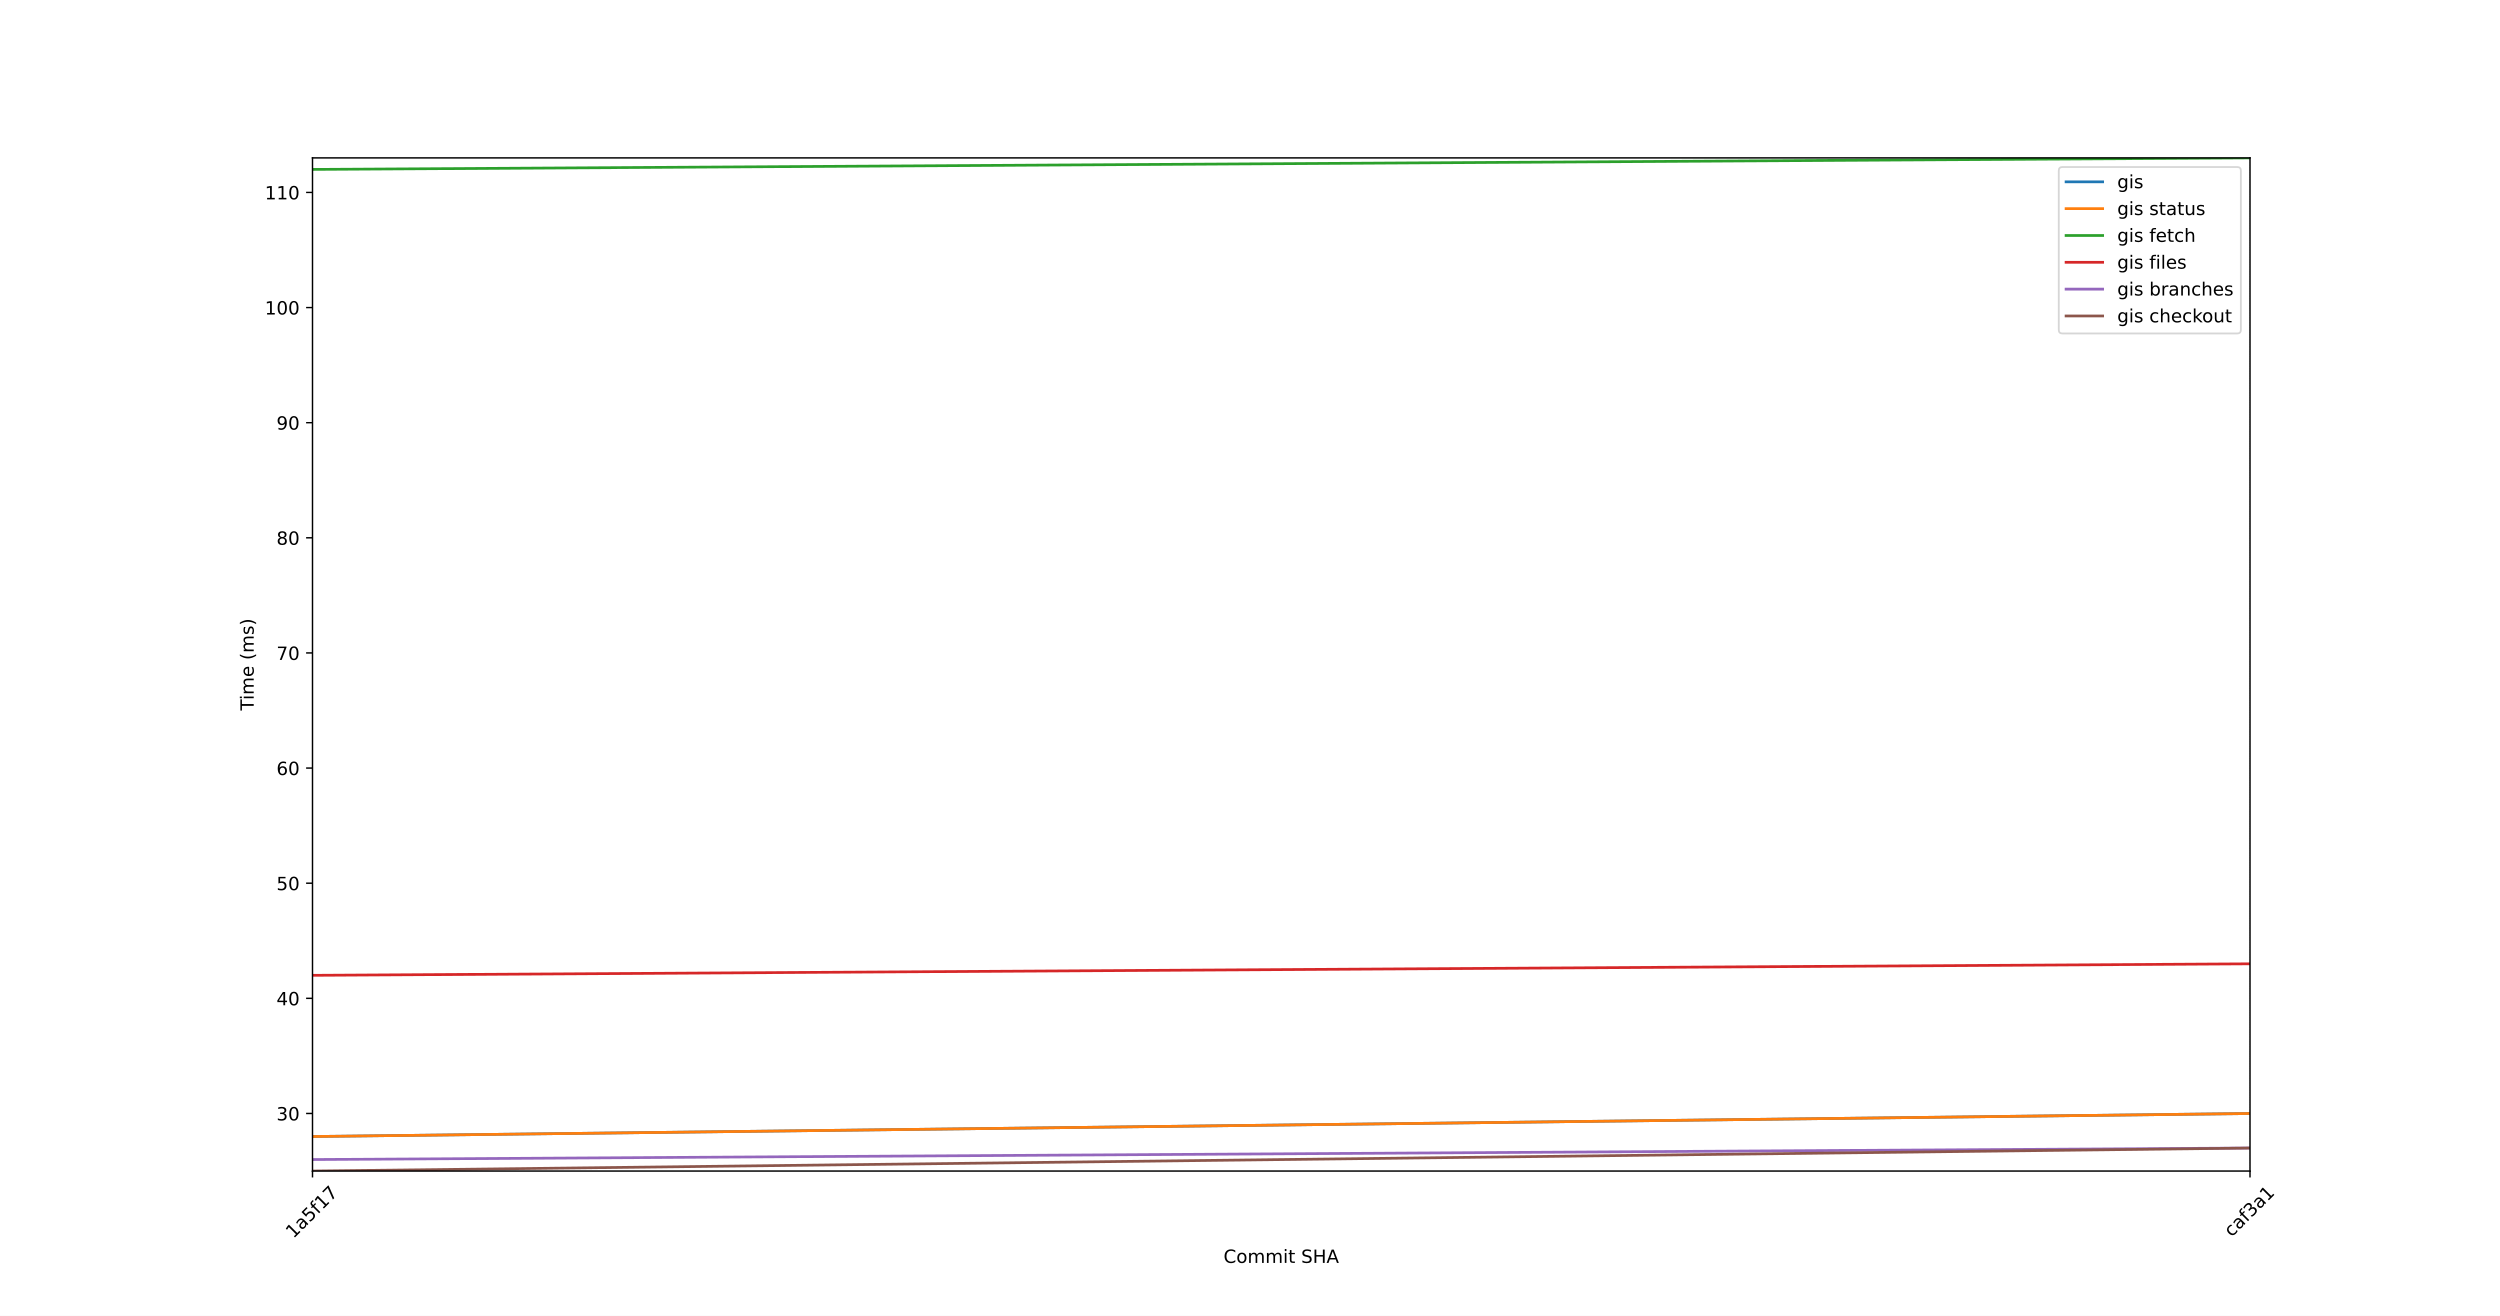
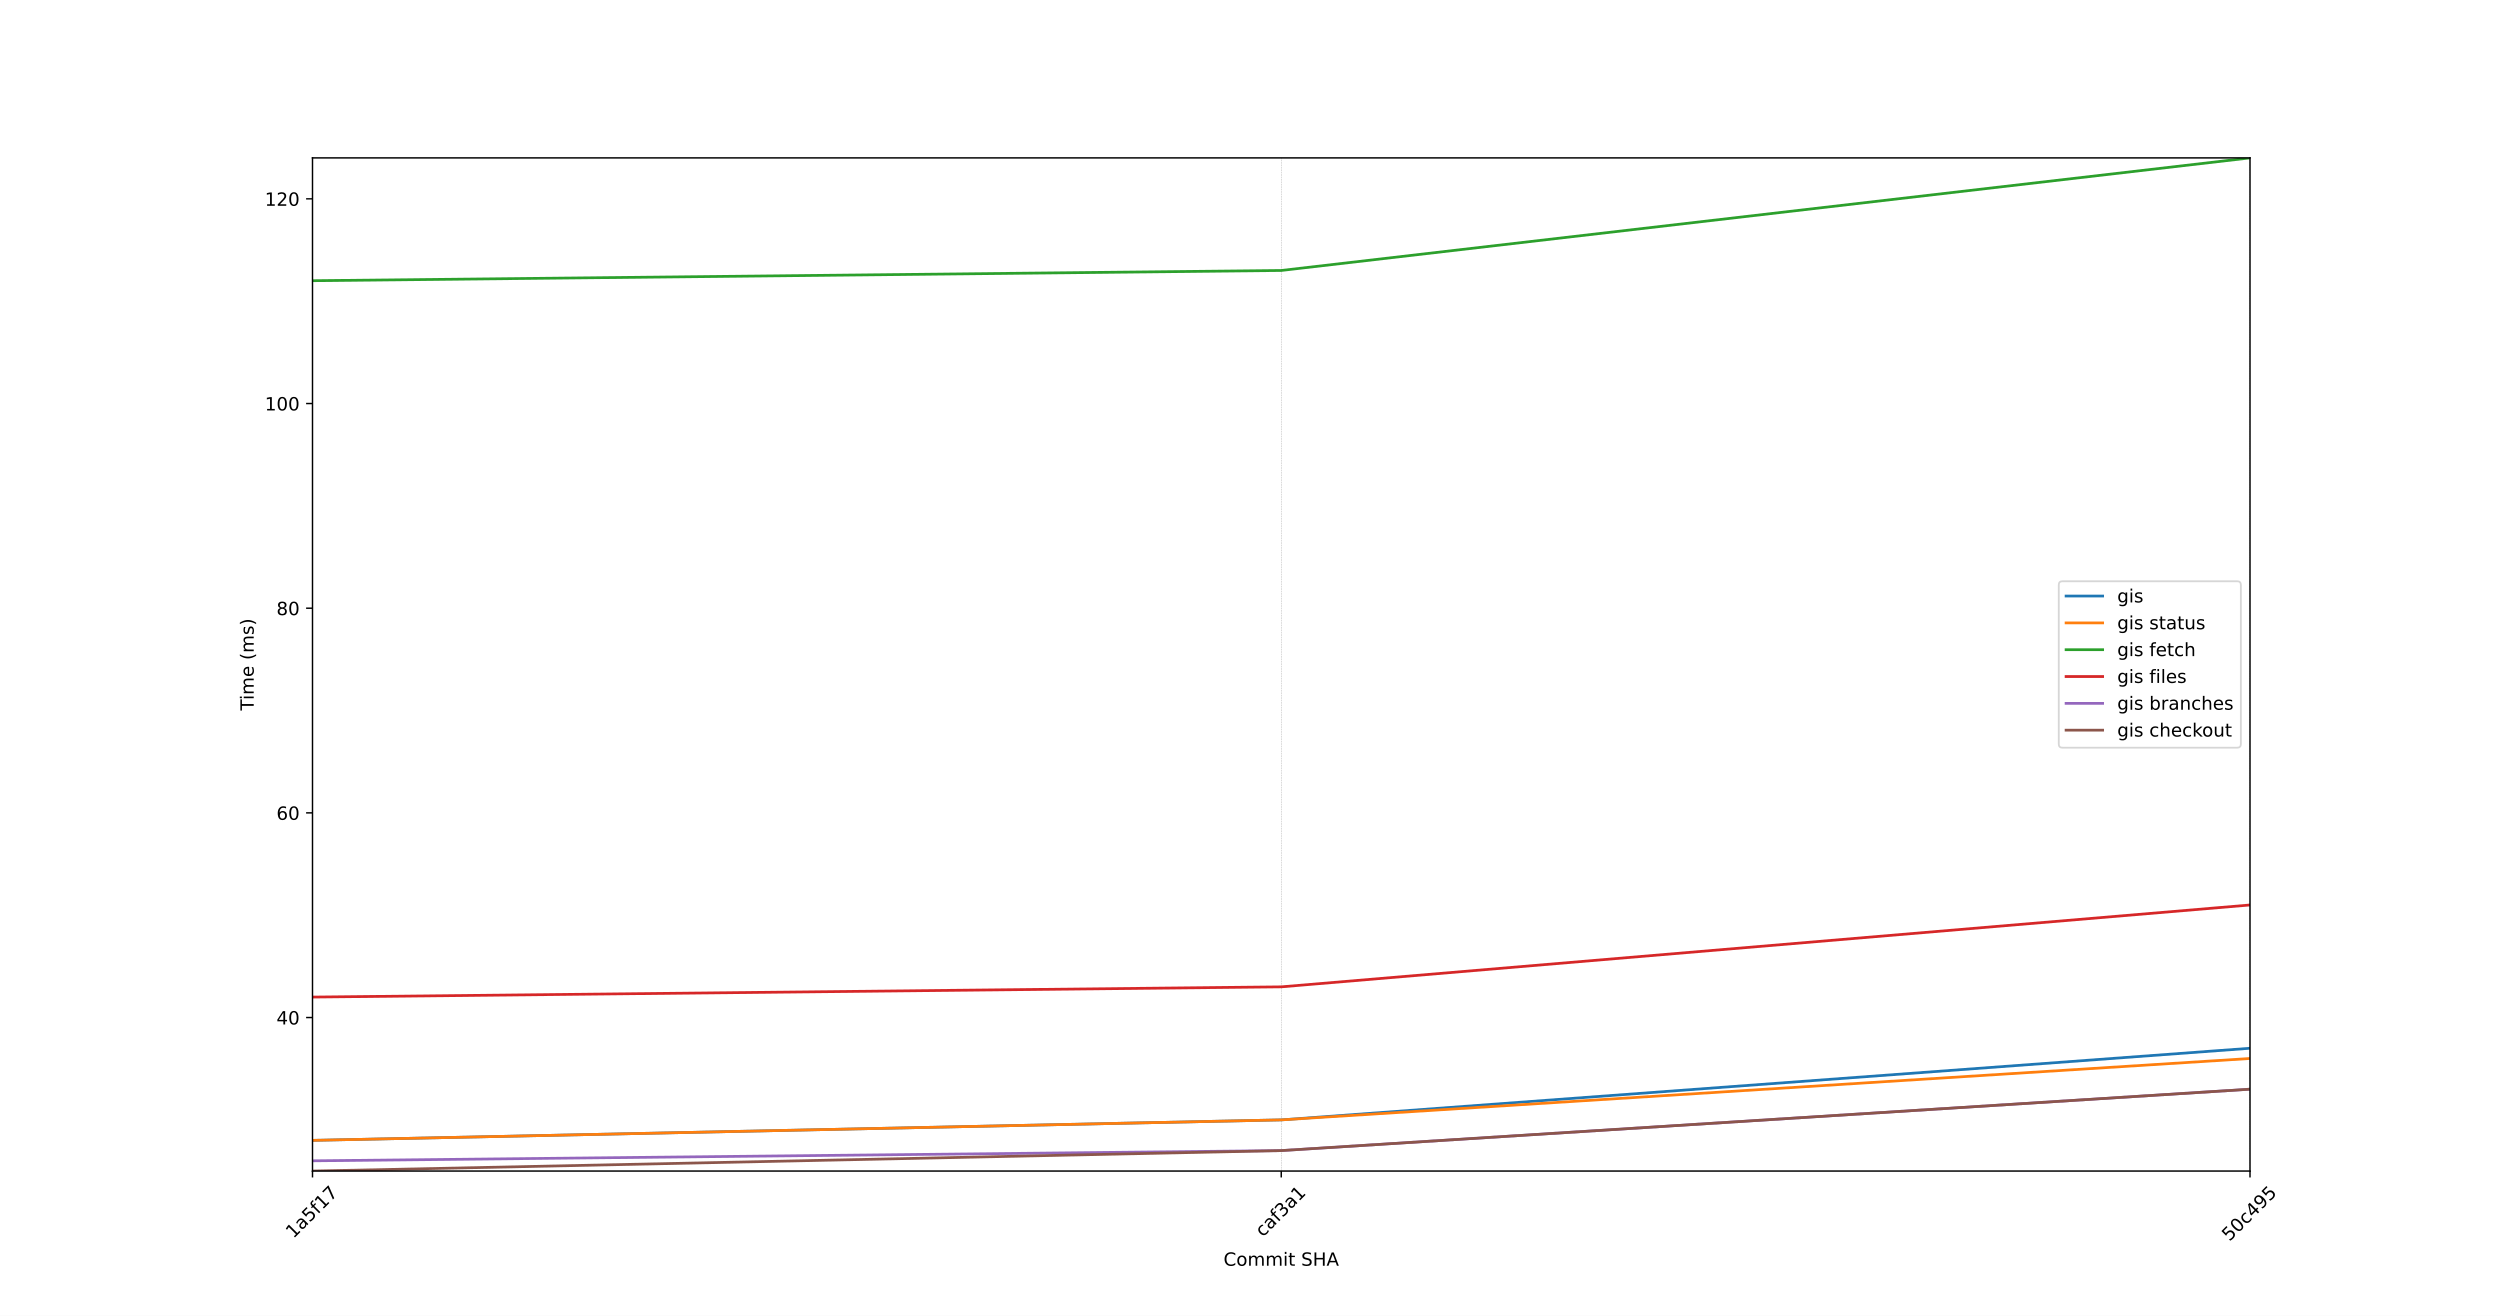
<svg xmlns="http://www.w3.org/2000/svg" xmlns:xlink="http://www.w3.org/1999/xlink" width="1368pt" height="720pt" viewBox="0 0 1368 720" version="1.1">
  <defs>
    <style type="text/css">*{stroke-linejoin: round; stroke-linecap: butt}</style>
  </defs>
  <g id="figure_1">
    <g id="patch_1">
      <path d="M 0 720  L 1368 720  L 1368 0  L 0 0  z " style="fill: #ffffff" />
    </g>
    <g id="axes_1">
      <g id="patch_2">
        <path d="M 171 640.8  L 1231.2 640.8  L 1231.2 86.4  L 171 86.4  z " style="fill: #ffffff" />
      </g>
      <g id="matplotlib.axis_1">
        <g id="xtick_1">
          <g id="line2d_1">
-             <path d="M 171 640.8  L 171 86.4  " clip-path="url(#p74a82a9350)" style="fill: none; stroke-dasharray: 0.925,0.4; stroke-dashoffset: 0; stroke: #b0b0b0; stroke-width: 0.25" />
+             <path d="M 171 640.8  L 171 86.4  " clip-path="url(#pb08c824d82)" style="fill: none; stroke-dasharray: 0.925,0.4; stroke-dashoffset: 0; stroke: #b0b0b0; stroke-width: 0.25" />
          </g>
          <g id="line2d_2">
            <defs>
-               <path id="m0be37876a5" d="M 0 0  L 0 3.5  " style="stroke: #000000; stroke-width: 0.8" />
-             </defs>
-             <g>
-               <use xlink:href="#m0be37876a5" x="171" y="640.8" style="stroke: #000000; stroke-width: 0.8" />
+               <path id="mf28a627d42" d="M 0 0  L 0 3.5  " style="stroke: #000000; stroke-width: 0.8" />
+             </defs>
+             <g>
+               <use xlink:href="#mf28a627d42" x="171" y="640.8" style="stroke: #000000; stroke-width: 0.8" />
            </g>
          </g>
          <g id="text_1">
            <g transform="translate(160.542 677.9913) rotate(-45) scale(0.1 -0.1)">
              <defs>
                <path id="DejaVuSans-31" d="M 794 531  L 1825 531  L 1825 4091  L 703 3866  L 703 4441  L 1819 4666  L 2450 4666  L 2450 531  L 3481 531  L 3481 0  L 794 0  L 794 531  z " transform="scale(0.015625)" />
                <path id="DejaVuSans-61" d="M 2194 1759  Q 1497 1759 1228 1600  Q 959 1441 959 1056  Q 959 750 1161 570  Q 1363 391 1709 391  Q 2188 391 2477 730  Q 2766 1069 2766 1631  L 2766 1759  L 2194 1759  z M 3341 1997  L 3341 0  L 2766 0  L 2766 531  Q 2569 213 2275 61  Q 1981 -91 1556 -91  Q 1019 -91 701 211  Q 384 513 384 1019  Q 384 1609 779 1909  Q 1175 2209 1959 2209  L 2766 2209  L 2766 2266  Q 2766 2663 2505 2880  Q 2244 3097 1772 3097  Q 1472 3097 1187 3025  Q 903 2953 641 2809  L 641 3341  Q 956 3463 1253 3523  Q 1550 3584 1831 3584  Q 2591 3584 2966 3190  Q 3341 2797 3341 1997  z " transform="scale(0.015625)" />
                <path id="DejaVuSans-35" d="M 691 4666  L 3169 4666  L 3169 4134  L 1269 4134  L 1269 2991  Q 1406 3038 1543 3061  Q 1681 3084 1819 3084  Q 2600 3084 3056 2656  Q 3513 2228 3513 1497  Q 3513 744 3044 326  Q 2575 -91 1722 -91  Q 1428 -91 1123 -41  Q 819 9 494 109  L 494 744  Q 775 591 1075 516  Q 1375 441 1709 441  Q 2250 441 2565 725  Q 2881 1009 2881 1497  Q 2881 1984 2565 2268  Q 2250 2553 1709 2553  Q 1456 2553 1204 2497  Q 953 2441 691 2322  L 691 4666  z " transform="scale(0.015625)" />
                <path id="DejaVuSans-66" d="M 2375 4863  L 2375 4384  L 1825 4384  Q 1516 4384 1395 4259  Q 1275 4134 1275 3809  L 1275 3500  L 2222 3500  L 2222 3053  L 1275 3053  L 1275 0  L 697 0  L 697 3053  L 147 3053  L 147 3500  L 697 3500  L 697 3744  Q 697 4328 969 4595  Q 1241 4863 1831 4863  L 2375 4863  z " transform="scale(0.015625)" />
                <path id="DejaVuSans-37" d="M 525 4666  L 3525 4666  L 3525 4397  L 1831 0  L 1172 0  L 2766 4134  L 525 4134  L 525 4666  z " transform="scale(0.015625)" />
              </defs>
              <use xlink:href="#DejaVuSans-31" />
              <use xlink:href="#DejaVuSans-61" x="63.623" />
              <use xlink:href="#DejaVuSans-35" x="124.902" />
              <use xlink:href="#DejaVuSans-66" x="188.525" />
              <use xlink:href="#DejaVuSans-31" x="223.73" />
              <use xlink:href="#DejaVuSans-37" x="287.354" />
            </g>
          </g>
        </g>
        <g id="xtick_2">
          <g id="line2d_3">
-             <path d="M 1231.2 640.8  L 1231.2 86.4  " clip-path="url(#p74a82a9350)" style="fill: none; stroke-dasharray: 0.925,0.4; stroke-dashoffset: 0; stroke: #b0b0b0; stroke-width: 0.25" />
+             <path d="M 701.1 640.8  L 701.1 86.4  " clip-path="url(#pb08c824d82)" style="fill: none; stroke-dasharray: 0.925,0.4; stroke-dashoffset: 0; stroke: #b0b0b0; stroke-width: 0.25" />
          </g>
          <g id="line2d_4">
            <g>
-               <use xlink:href="#m0be37876a5" x="1231.2" y="640.8" style="stroke: #000000; stroke-width: 0.8" />
+               <use xlink:href="#mf28a627d42" x="701.1" y="640.8" style="stroke: #000000; stroke-width: 0.8" />
            </g>
          </g>
          <g id="text_2">
-             <g transform="translate(1221.13 677.2145) rotate(-45) scale(0.1 -0.1)">
+             <g transform="translate(691.0304 677.2145) rotate(-45) scale(0.1 -0.1)">
              <defs>
                <path id="DejaVuSans-63" d="M 3122 3366  L 3122 2828  Q 2878 2963 2633 3030  Q 2388 3097 2138 3097  Q 1578 3097 1268 2742  Q 959 2388 959 1747  Q 959 1106 1268 751  Q 1578 397 2138 397  Q 2388 397 2633 464  Q 2878 531 3122 666  L 3122 134  Q 2881 22 2623 -34  Q 2366 -91 2075 -91  Q 1284 -91 818 406  Q 353 903 353 1747  Q 353 2603 823 3093  Q 1294 3584 2113 3584  Q 2378 3584 2631 3529  Q 2884 3475 3122 3366  z " transform="scale(0.015625)" />
                <path id="DejaVuSans-33" d="M 2597 2516  Q 3050 2419 3304 2112  Q 3559 1806 3559 1356  Q 3559 666 3084 287  Q 2609 -91 1734 -91  Q 1441 -91 1130 -33  Q 819 25 488 141  L 488 750  Q 750 597 1062 519  Q 1375 441 1716 441  Q 2309 441 2620 675  Q 2931 909 2931 1356  Q 2931 1769 2642 2001  Q 2353 2234 1838 2234  L 1294 2234  L 1294 2753  L 1863 2753  Q 2328 2753 2575 2939  Q 2822 3125 2822 3475  Q 2822 3834 2567 4026  Q 2313 4219 1838 4219  Q 1578 4219 1281 4162  Q 984 4106 628 3988  L 628 4550  Q 988 4650 1302 4700  Q 1616 4750 1894 4750  Q 2613 4750 3031 4423  Q 3450 4097 3450 3541  Q 3450 3153 3228 2886  Q 3006 2619 2597 2516  z " transform="scale(0.015625)" />
              </defs>
              <use xlink:href="#DejaVuSans-63" />
              <use xlink:href="#DejaVuSans-61" x="54.98" />
              <use xlink:href="#DejaVuSans-66" x="116.26" />
              <use xlink:href="#DejaVuSans-33" x="151.465" />
              <use xlink:href="#DejaVuSans-61" x="215.088" />
              <use xlink:href="#DejaVuSans-31" x="276.367" />
            </g>
          </g>
        </g>
-         <g id="text_3">
-           <g transform="translate(669.5156 691.0602) scale(0.1 -0.1)">
+         <g id="xtick_3">
+           <g id="line2d_5">
+             <path d="M 1231.2 640.8  L 1231.2 86.4  " clip-path="url(#pb08c824d82)" style="fill: none; stroke-dasharray: 0.925,0.4; stroke-dashoffset: 0; stroke: #b0b0b0; stroke-width: 0.25" />
+           </g>
+           <g id="line2d_6">
+             <g>
+               <use xlink:href="#mf28a627d42" x="1231.2" y="640.8" style="stroke: #000000; stroke-width: 0.8" />
+             </g>
+           </g>
+           <g id="text_3">
+             <g transform="translate(1219.96 679.5557) rotate(-45) scale(0.1 -0.1)">
+               <defs>
+                 <path id="DejaVuSans-30" d="M 2034 4250  Q 1547 4250 1301 3770  Q 1056 3291 1056 2328  Q 1056 1369 1301 889  Q 1547 409 2034 409  Q 2525 409 2770 889  Q 3016 1369 3016 2328  Q 3016 3291 2770 3770  Q 2525 4250 2034 4250  z M 2034 4750  Q 2819 4750 3233 4129  Q 3647 3509 3647 2328  Q 3647 1150 3233 529  Q 2819 -91 2034 -91  Q 1250 -91 836 529  Q 422 1150 422 2328  Q 422 3509 836 4129  Q 1250 4750 2034 4750  z " transform="scale(0.015625)" />
+                 <path id="DejaVuSans-34" d="M 2419 4116  L 825 1625  L 2419 1625  L 2419 4116  z M 2253 4666  L 3047 4666  L 3047 1625  L 3713 1625  L 3713 1100  L 3047 1100  L 3047 0  L 2419 0  L 2419 1100  L 313 1100  L 313 1709  L 2253 4666  z " transform="scale(0.015625)" />
+                 <path id="DejaVuSans-39" d="M 703 97  L 703 672  Q 941 559 1184 500  Q 1428 441 1663 441  Q 2288 441 2617 861  Q 2947 1281 2994 2138  Q 2813 1869 2534 1725  Q 2256 1581 1919 1581  Q 1219 1581 811 2004  Q 403 2428 403 3163  Q 403 3881 828 4315  Q 1253 4750 1959 4750  Q 2769 4750 3195 4129  Q 3622 3509 3622 2328  Q 3622 1225 3098 567  Q 2575 -91 1691 -91  Q 1453 -91 1209 -44  Q 966 3 703 97  z M 1959 2075  Q 2384 2075 2632 2365  Q 2881 2656 2881 3163  Q 2881 3666 2632 3958  Q 2384 4250 1959 4250  Q 1534 4250 1286 3958  Q 1038 3666 1038 3163  Q 1038 2656 1286 2365  Q 1534 2075 1959 2075  z " transform="scale(0.015625)" />
+               </defs>
+               <use xlink:href="#DejaVuSans-35" />
+               <use xlink:href="#DejaVuSans-30" x="63.623" />
+               <use xlink:href="#DejaVuSans-63" x="127.246" />
+               <use xlink:href="#DejaVuSans-34" x="182.227" />
+               <use xlink:href="#DejaVuSans-39" x="245.85" />
+               <use xlink:href="#DejaVuSans-35" x="309.473" />
+             </g>
+           </g>
+         </g>
+         <g id="text_4">
+           <g transform="translate(669.5156 692.6247) scale(0.1 -0.1)">
            <defs>
              <path id="DejaVuSans-43" d="M 4122 4306  L 4122 3641  Q 3803 3938 3442 4084  Q 3081 4231 2675 4231  Q 1875 4231 1450 3742  Q 1025 3253 1025 2328  Q 1025 1406 1450 917  Q 1875 428 2675 428  Q 3081 428 3442 575  Q 3803 722 4122 1019  L 4122 359  Q 3791 134 3420 21  Q 3050 -91 2638 -91  Q 1578 -91 968 557  Q 359 1206 359 2328  Q 359 3453 968 4101  Q 1578 4750 2638 4750  Q 3056 4750 3426 4639  Q 3797 4528 4122 4306  z " transform="scale(0.015625)" />
              <path id="DejaVuSans-6f" d="M 1959 3097  Q 1497 3097 1228 2736  Q 959 2375 959 1747  Q 959 1119 1226 758  Q 1494 397 1959 397  Q 2419 397 2687 759  Q 2956 1122 2956 1747  Q 2956 2369 2687 2733  Q 2419 3097 1959 3097  z M 1959 3584  Q 2709 3584 3137 3096  Q 3566 2609 3566 1747  Q 3566 888 3137 398  Q 2709 -91 1959 -91  Q 1206 -91 779 398  Q 353 888 353 1747  Q 353 2609 779 3096  Q 1206 3584 1959 3584  z " transform="scale(0.015625)" />
              <path id="DejaVuSans-6d" d="M 3328 2828  Q 3544 3216 3844 3400  Q 4144 3584 4550 3584  Q 5097 3584 5394 3201  Q 5691 2819 5691 2113  L 5691 0  L 5113 0  L 5113 2094  Q 5113 2597 4934 2840  Q 4756 3084 4391 3084  Q 3944 3084 3684 2787  Q 3425 2491 3425 1978  L 3425 0  L 2847 0  L 2847 2094  Q 2847 2600 2669 2842  Q 2491 3084 2119 3084  Q 1678 3084 1418 2786  Q 1159 2488 1159 1978  L 1159 0  L 581 0  L 581 3500  L 1159 3500  L 1159 2956  Q 1356 3278 1631 3431  Q 1906 3584 2284 3584  Q 2666 3584 2933 3390  Q 3200 3197 3328 2828  z " transform="scale(0.015625)" />
              <path id="DejaVuSans-69" d="M 603 3500  L 1178 3500  L 1178 0  L 603 0  L 603 3500  z M 603 4863  L 1178 4863  L 1178 4134  L 603 4134  L 603 4863  z " transform="scale(0.015625)" />
              <path id="DejaVuSans-74" d="M 1172 4494  L 1172 3500  L 2356 3500  L 2356 3053  L 1172 3053  L 1172 1153  Q 1172 725 1289 603  Q 1406 481 1766 481  L 2356 481  L 2356 0  L 1766 0  Q 1100 0 847 248  Q 594 497 594 1153  L 594 3053  L 172 3053  L 172 3500  L 594 3500  L 594 4494  L 1172 4494  z " transform="scale(0.015625)" />
              <path id="DejaVuSans-20" transform="scale(0.015625)" />
              <path id="DejaVuSans-53" d="M 3425 4513  L 3425 3897  Q 3066 4069 2747 4153  Q 2428 4238 2131 4238  Q 1616 4238 1336 4038  Q 1056 3838 1056 3469  Q 1056 3159 1242 3001  Q 1428 2844 1947 2747  L 2328 2669  Q 3034 2534 3370 2195  Q 3706 1856 3706 1288  Q 3706 609 3251 259  Q 2797 -91 1919 -91  Q 1588 -91 1214 -16  Q 841 59 441 206  L 441 856  Q 825 641 1194 531  Q 1563 422 1919 422  Q 2459 422 2753 634  Q 3047 847 3047 1241  Q 3047 1584 2836 1778  Q 2625 1972 2144 2069  L 1759 2144  Q 1053 2284 737 2584  Q 422 2884 422 3419  Q 422 4038 858 4394  Q 1294 4750 2059 4750  Q 2388 4750 2728 4690  Q 3069 4631 3425 4513  z " transform="scale(0.015625)" />
              <path id="DejaVuSans-48" d="M 628 4666  L 1259 4666  L 1259 2753  L 3553 2753  L 3553 4666  L 4184 4666  L 4184 0  L 3553 0  L 3553 2222  L 1259 2222  L 1259 0  L 628 0  L 628 4666  z " transform="scale(0.015625)" />
              <path id="DejaVuSans-41" d="M 2188 4044  L 1331 1722  L 3047 1722  L 2188 4044  z M 1831 4666  L 2547 4666  L 4325 0  L 3669 0  L 3244 1197  L 1141 1197  L 716 0  L 50 0  L 1831 4666  z " transform="scale(0.015625)" />
            </defs>
            <use xlink:href="#DejaVuSans-43" />
            <use xlink:href="#DejaVuSans-6f" x="69.824" />
            <use xlink:href="#DejaVuSans-6d" x="131.006" />
            <use xlink:href="#DejaVuSans-6d" x="228.418" />
            <use xlink:href="#DejaVuSans-69" x="325.83" />
            <use xlink:href="#DejaVuSans-74" x="353.613" />
            <use xlink:href="#DejaVuSans-20" x="392.822" />
            <use xlink:href="#DejaVuSans-53" x="424.609" />
            <use xlink:href="#DejaVuSans-48" x="488.086" />
            <use xlink:href="#DejaVuSans-41" x="563.281" />
          </g>
        </g>
      </g>
      <g id="matplotlib.axis_2">
        <g id="ytick_1">
-           <g id="line2d_5">
-             <defs>
-               <path id="m114bc4eb8e" d="M 0 0  L -3.5 0  " style="stroke: #000000; stroke-width: 0.8" />
-             </defs>
-             <g>
-               <use xlink:href="#m114bc4eb8e" x="171" y="609.3" style="stroke: #000000; stroke-width: 0.8" />
-             </g>
-           </g>
-           <g id="text_4">
-             <g transform="translate(151.275 613.0992) scale(0.1 -0.1)">
-               <defs>
-                 <path id="DejaVuSans-30" d="M 2034 4250  Q 1547 4250 1301 3770  Q 1056 3291 1056 2328  Q 1056 1369 1301 889  Q 1547 409 2034 409  Q 2525 409 2770 889  Q 3016 1369 3016 2328  Q 3016 3291 2770 3770  Q 2525 4250 2034 4250  z M 2034 4750  Q 2819 4750 3233 4129  Q 3647 3509 3647 2328  Q 3647 1150 3233 529  Q 2819 -91 2034 -91  Q 1250 -91 836 529  Q 422 1150 422 2328  Q 422 3509 836 4129  Q 1250 4750 2034 4750  z " transform="scale(0.015625)" />
-               </defs>
-               <use xlink:href="#DejaVuSans-33" />
+           <g id="line2d_7">
+             <defs>
+               <path id="m8819a4ae3b" d="M 0 0  L -3.5 0  " style="stroke: #000000; stroke-width: 0.8" />
+             </defs>
+             <g>
+               <use xlink:href="#m8819a4ae3b" x="171" y="556.8" style="stroke: #000000; stroke-width: 0.8" />
+             </g>
+           </g>
+           <g id="text_5">
+             <g transform="translate(151.275 560.5992) scale(0.1 -0.1)">
+               <use xlink:href="#DejaVuSans-34" />
              <use xlink:href="#DejaVuSans-30" x="63.623" />
            </g>
          </g>
        </g>
        <g id="ytick_2">
-           <g id="line2d_6">
-             <g>
-               <use xlink:href="#m114bc4eb8e" x="171" y="546.3" style="stroke: #000000; stroke-width: 0.8" />
-             </g>
-           </g>
-           <g id="text_5">
-             <g transform="translate(151.275 550.0992) scale(0.1 -0.1)">
-               <defs>
-                 <path id="DejaVuSans-34" d="M 2419 4116  L 825 1625  L 2419 1625  L 2419 4116  z M 2253 4666  L 3047 4666  L 3047 1625  L 3713 1625  L 3713 1100  L 3047 1100  L 3047 0  L 2419 0  L 2419 1100  L 313 1100  L 313 1709  L 2253 4666  z " transform="scale(0.015625)" />
-               </defs>
-               <use xlink:href="#DejaVuSans-34" />
+           <g id="line2d_8">
+             <g>
+               <use xlink:href="#m8819a4ae3b" x="171" y="444.8" style="stroke: #000000; stroke-width: 0.8" />
+             </g>
+           </g>
+           <g id="text_6">
+             <g transform="translate(151.275 448.5992) scale(0.1 -0.1)">
+               <defs>
+                 <path id="DejaVuSans-36" d="M 2113 2584  Q 1688 2584 1439 2293  Q 1191 2003 1191 1497  Q 1191 994 1439 701  Q 1688 409 2113 409  Q 2538 409 2786 701  Q 3034 994 3034 1497  Q 3034 2003 2786 2293  Q 2538 2584 2113 2584  z M 3366 4563  L 3366 3988  Q 3128 4100 2886 4159  Q 2644 4219 2406 4219  Q 1781 4219 1451 3797  Q 1122 3375 1075 2522  Q 1259 2794 1537 2939  Q 1816 3084 2150 3084  Q 2853 3084 3261 2657  Q 3669 2231 3669 1497  Q 3669 778 3244 343  Q 2819 -91 2113 -91  Q 1303 -91 875 529  Q 447 1150 447 2328  Q 447 3434 972 4092  Q 1497 4750 2381 4750  Q 2619 4750 2861 4703  Q 3103 4656 3366 4563  z " transform="scale(0.015625)" />
+               </defs>
+               <use xlink:href="#DejaVuSans-36" />
              <use xlink:href="#DejaVuSans-30" x="63.623" />
            </g>
          </g>
        </g>
        <g id="ytick_3">
-           <g id="line2d_7">
-             <g>
-               <use xlink:href="#m114bc4eb8e" x="171" y="483.3" style="stroke: #000000; stroke-width: 0.8" />
-             </g>
-           </g>
-           <g id="text_6">
-             <g transform="translate(151.275 487.0992) scale(0.1 -0.1)">
-               <use xlink:href="#DejaVuSans-35" />
+           <g id="line2d_9">
+             <g>
+               <use xlink:href="#m8819a4ae3b" x="171" y="332.8" style="stroke: #000000; stroke-width: 0.8" />
+             </g>
+           </g>
+           <g id="text_7">
+             <g transform="translate(151.275 336.5992) scale(0.1 -0.1)">
+               <defs>
+                 <path id="DejaVuSans-38" d="M 2034 2216  Q 1584 2216 1326 1975  Q 1069 1734 1069 1313  Q 1069 891 1326 650  Q 1584 409 2034 409  Q 2484 409 2743 651  Q 3003 894 3003 1313  Q 3003 1734 2745 1975  Q 2488 2216 2034 2216  z M 1403 2484  Q 997 2584 770 2862  Q 544 3141 544 3541  Q 544 4100 942 4425  Q 1341 4750 2034 4750  Q 2731 4750 3128 4425  Q 3525 4100 3525 3541  Q 3525 3141 3298 2862  Q 3072 2584 2669 2484  Q 3125 2378 3379 2068  Q 3634 1759 3634 1313  Q 3634 634 3220 271  Q 2806 -91 2034 -91  Q 1263 -91 848 271  Q 434 634 434 1313  Q 434 1759 690 2068  Q 947 2378 1403 2484  z M 1172 3481  Q 1172 3119 1398 2916  Q 1625 2713 2034 2713  Q 2441 2713 2670 2916  Q 2900 3119 2900 3481  Q 2900 3844 2670 4047  Q 2441 4250 2034 4250  Q 1625 4250 1398 4047  Q 1172 3844 1172 3481  z " transform="scale(0.015625)" />
+               </defs>
+               <use xlink:href="#DejaVuSans-38" />
              <use xlink:href="#DejaVuSans-30" x="63.623" />
            </g>
          </g>
        </g>
        <g id="ytick_4">
-           <g id="line2d_8">
-             <g>
-               <use xlink:href="#m114bc4eb8e" x="171" y="420.3" style="stroke: #000000; stroke-width: 0.8" />
-             </g>
-           </g>
-           <g id="text_7">
-             <g transform="translate(151.275 424.0992) scale(0.1 -0.1)">
-               <defs>
-                 <path id="DejaVuSans-36" d="M 2113 2584  Q 1688 2584 1439 2293  Q 1191 2003 1191 1497  Q 1191 994 1439 701  Q 1688 409 2113 409  Q 2538 409 2786 701  Q 3034 994 3034 1497  Q 3034 2003 2786 2293  Q 2538 2584 2113 2584  z M 3366 4563  L 3366 3988  Q 3128 4100 2886 4159  Q 2644 4219 2406 4219  Q 1781 4219 1451 3797  Q 1122 3375 1075 2522  Q 1259 2794 1537 2939  Q 1816 3084 2150 3084  Q 2853 3084 3261 2657  Q 3669 2231 3669 1497  Q 3669 778 3244 343  Q 2819 -91 2113 -91  Q 1303 -91 875 529  Q 447 1150 447 2328  Q 447 3434 972 4092  Q 1497 4750 2381 4750  Q 2619 4750 2861 4703  Q 3103 4656 3366 4563  z " transform="scale(0.015625)" />
-               </defs>
-               <use xlink:href="#DejaVuSans-36" />
-               <use xlink:href="#DejaVuSans-30" x="63.623" />
+           <g id="line2d_10">
+             <g>
+               <use xlink:href="#m8819a4ae3b" x="171" y="220.8" style="stroke: #000000; stroke-width: 0.8" />
+             </g>
+           </g>
+           <g id="text_8">
+             <g transform="translate(144.9125 224.5992) scale(0.1 -0.1)">
+               <use xlink:href="#DejaVuSans-31" />
+               <use xlink:href="#DejaVuSans-30" x="63.623" />
+               <use xlink:href="#DejaVuSans-30" x="127.246" />
            </g>
          </g>
        </g>
        <g id="ytick_5">
-           <g id="line2d_9">
-             <g>
-               <use xlink:href="#m114bc4eb8e" x="171" y="357.3" style="stroke: #000000; stroke-width: 0.8" />
-             </g>
-           </g>
-           <g id="text_8">
-             <g transform="translate(151.275 361.0992) scale(0.1 -0.1)">
-               <use xlink:href="#DejaVuSans-37" />
-               <use xlink:href="#DejaVuSans-30" x="63.623" />
-             </g>
-           </g>
-         </g>
-         <g id="ytick_6">
-           <g id="line2d_10">
-             <g>
-               <use xlink:href="#m114bc4eb8e" x="171" y="294.3" style="stroke: #000000; stroke-width: 0.8" />
+           <g id="line2d_11">
+             <g>
+               <use xlink:href="#m8819a4ae3b" x="171" y="108.8" style="stroke: #000000; stroke-width: 0.8" />
            </g>
          </g>
          <g id="text_9">
-             <g transform="translate(151.275 298.0992) scale(0.1 -0.1)">
-               <defs>
-                 <path id="DejaVuSans-38" d="M 2034 2216  Q 1584 2216 1326 1975  Q 1069 1734 1069 1313  Q 1069 891 1326 650  Q 1584 409 2034 409  Q 2484 409 2743 651  Q 3003 894 3003 1313  Q 3003 1734 2745 1975  Q 2488 2216 2034 2216  z M 1403 2484  Q 997 2584 770 2862  Q 544 3141 544 3541  Q 544 4100 942 4425  Q 1341 4750 2034 4750  Q 2731 4750 3128 4425  Q 3525 4100 3525 3541  Q 3525 3141 3298 2862  Q 3072 2584 2669 2484  Q 3125 2378 3379 2068  Q 3634 1759 3634 1313  Q 3634 634 3220 271  Q 2806 -91 2034 -91  Q 1263 -91 848 271  Q 434 634 434 1313  Q 434 1759 690 2068  Q 947 2378 1403 2484  z M 1172 3481  Q 1172 3119 1398 2916  Q 1625 2713 2034 2713  Q 2441 2713 2670 2916  Q 2900 3119 2900 3481  Q 2900 3844 2670 4047  Q 2441 4250 2034 4250  Q 1625 4250 1398 4047  Q 1172 3844 1172 3481  z " transform="scale(0.015625)" />
-               </defs>
-               <use xlink:href="#DejaVuSans-38" />
-               <use xlink:href="#DejaVuSans-30" x="63.623" />
-             </g>
-           </g>
-         </g>
-         <g id="ytick_7">
-           <g id="line2d_11">
-             <g>
-               <use xlink:href="#m114bc4eb8e" x="171" y="231.3" style="stroke: #000000; stroke-width: 0.8" />
-             </g>
-           </g>
-           <g id="text_10">
-             <g transform="translate(151.275 235.0992) scale(0.1 -0.1)">
-               <defs>
-                 <path id="DejaVuSans-39" d="M 703 97  L 703 672  Q 941 559 1184 500  Q 1428 441 1663 441  Q 2288 441 2617 861  Q 2947 1281 2994 2138  Q 2813 1869 2534 1725  Q 2256 1581 1919 1581  Q 1219 1581 811 2004  Q 403 2428 403 3163  Q 403 3881 828 4315  Q 1253 4750 1959 4750  Q 2769 4750 3195 4129  Q 3622 3509 3622 2328  Q 3622 1225 3098 567  Q 2575 -91 1691 -91  Q 1453 -91 1209 -44  Q 966 3 703 97  z M 1959 2075  Q 2384 2075 2632 2365  Q 2881 2656 2881 3163  Q 2881 3666 2632 3958  Q 2384 4250 1959 4250  Q 1534 4250 1286 3958  Q 1038 3666 1038 3163  Q 1038 2656 1286 2365  Q 1534 2075 1959 2075  z " transform="scale(0.015625)" />
-               </defs>
-               <use xlink:href="#DejaVuSans-39" />
-               <use xlink:href="#DejaVuSans-30" x="63.623" />
-             </g>
-           </g>
-         </g>
-         <g id="ytick_8">
-           <g id="line2d_12">
-             <g>
-               <use xlink:href="#m114bc4eb8e" x="171" y="168.3" style="stroke: #000000; stroke-width: 0.8" />
-             </g>
-           </g>
-           <g id="text_11">
-             <g transform="translate(144.9125 172.0992) scale(0.1 -0.1)">
+             <g transform="translate(144.9125 112.5992) scale(0.1 -0.1)">
+               <defs>
+                 <path id="DejaVuSans-32" d="M 1228 531  L 3431 531  L 3431 0  L 469 0  L 469 531  Q 828 903 1448 1529  Q 2069 2156 2228 2338  Q 2531 2678 2651 2914  Q 2772 3150 2772 3378  Q 2772 3750 2511 3984  Q 2250 4219 1831 4219  Q 1534 4219 1204 4116  Q 875 4013 500 3803  L 500 4441  Q 881 4594 1212 4672  Q 1544 4750 1819 4750  Q 2544 4750 2975 4387  Q 3406 4025 3406 3419  Q 3406 3131 3298 2873  Q 3191 2616 2906 2266  Q 2828 2175 2409 1742  Q 1991 1309 1228 531  z " transform="scale(0.015625)" />
+               </defs>
              <use xlink:href="#DejaVuSans-31" />
-               <use xlink:href="#DejaVuSans-30" x="63.623" />
+               <use xlink:href="#DejaVuSans-32" x="63.623" />
              <use xlink:href="#DejaVuSans-30" x="127.246" />
            </g>
          </g>
        </g>
-         <g id="ytick_9">
-           <g id="line2d_13">
-             <g>
-               <use xlink:href="#m114bc4eb8e" x="171" y="105.3" style="stroke: #000000; stroke-width: 0.8" />
-             </g>
-           </g>
-           <g id="text_12">
-             <g transform="translate(144.9125 109.0992) scale(0.1 -0.1)">
-               <use xlink:href="#DejaVuSans-31" />
-               <use xlink:href="#DejaVuSans-31" x="63.623" />
-               <use xlink:href="#DejaVuSans-30" x="127.246" />
-             </g>
-           </g>
-         </g>
-         <g id="text_13">
+         <g id="text_10">
          <g transform="translate(138.8328 388.7992) rotate(-90) scale(0.1 -0.1)">
            <defs>
              <path id="DejaVuSans-54" d="M -19 4666  L 3928 4666  L 3928 4134  L 2272 4134  L 2272 0  L 1638 0  L 1638 4134  L -19 4134  L -19 4666  z " transform="scale(0.015625)" />
              <path id="DejaVuSans-65" d="M 3597 1894  L 3597 1613  L 953 1613  Q 991 1019 1311 708  Q 1631 397 2203 397  Q 2534 397 2845 478  Q 3156 559 3463 722  L 3463 178  Q 3153 47 2828 -22  Q 2503 -91 2169 -91  Q 1331 -91 842 396  Q 353 884 353 1716  Q 353 2575 817 3079  Q 1281 3584 2069 3584  Q 2775 3584 3186 3129  Q 3597 2675 3597 1894  z M 3022 2063  Q 3016 2534 2758 2815  Q 2500 3097 2075 3097  Q 1594 3097 1305 2825  Q 1016 2553 972 2059  L 3022 2063  z " transform="scale(0.015625)" />
              <path id="DejaVuSans-28" d="M 1984 4856  Q 1566 4138 1362 3434  Q 1159 2731 1159 2009  Q 1159 1288 1364 580  Q 1569 -128 1984 -844  L 1484 -844  Q 1016 -109 783 600  Q 550 1309 550 2009  Q 550 2706 781 3412  Q 1013 4119 1484 4856  L 1984 4856  z " transform="scale(0.015625)" />
              <path id="DejaVuSans-73" d="M 2834 3397  L 2834 2853  Q 2591 2978 2328 3040  Q 2066 3103 1784 3103  Q 1356 3103 1142 2972  Q 928 2841 928 2578  Q 928 2378 1081 2264  Q 1234 2150 1697 2047  L 1894 2003  Q 2506 1872 2764 1633  Q 3022 1394 3022 966  Q 3022 478 2636 193  Q 2250 -91 1575 -91  Q 1294 -91 989 -36  Q 684 19 347 128  L 347 722  Q 666 556 975 473  Q 1284 391 1588 391  Q 1994 391 2212 530  Q 2431 669 2431 922  Q 2431 1156 2273 1281  Q 2116 1406 1581 1522  L 1381 1569  Q 847 1681 609 1914  Q 372 2147 372 2553  Q 372 3047 722 3315  Q 1072 3584 1716 3584  Q 2034 3584 2315 3537  Q 2597 3491 2834 3397  z " transform="scale(0.015625)" />
              <path id="DejaVuSans-29" d="M 513 4856  L 1013 4856  Q 1481 4119 1714 3412  Q 1947 2706 1947 2009  Q 1947 1309 1714 600  Q 1481 -109 1013 -844  L 513 -844  Q 928 -128 1133 580  Q 1338 1288 1338 2009  Q 1338 2731 1133 3434  Q 928 4138 513 4856  z " transform="scale(0.015625)" />
            </defs>
            <use xlink:href="#DejaVuSans-54" />
            <use xlink:href="#DejaVuSans-69" x="57.959" />
            <use xlink:href="#DejaVuSans-6d" x="85.742" />
            <use xlink:href="#DejaVuSans-65" x="183.154" />
            <use xlink:href="#DejaVuSans-20" x="244.678" />
            <use xlink:href="#DejaVuSans-28" x="276.465" />
            <use xlink:href="#DejaVuSans-6d" x="315.479" />
            <use xlink:href="#DejaVuSans-73" x="412.891" />
            <use xlink:href="#DejaVuSans-29" x="464.99" />
          </g>
        </g>
      </g>
+       <g id="line2d_12">
+         <path d="M 171 624  L 701.1 612.8  L 1231.2 573.6  " clip-path="url(#pb08c824d82)" style="fill: none; stroke: #1f77b4; stroke-width: 1.5; stroke-linecap: square" />
+       </g>
+       <g id="line2d_13">
+         <path d="M 171 624  L 701.1 612.8  L 1231.2 579.2  " clip-path="url(#pb08c824d82)" style="fill: none; stroke: #ff7f0e; stroke-width: 1.5; stroke-linecap: square" />
+       </g>
      <g id="line2d_14">
-         <path d="M 171 621.9  L 1231.2 609.3  " clip-path="url(#p74a82a9350)" style="fill: none; stroke: #1f77b4; stroke-width: 1.5; stroke-linecap: square" />
+         <path d="M 171 153.6  L 701.1 148  L 1231.2 86.4  " clip-path="url(#pb08c824d82)" style="fill: none; stroke: #2ca02c; stroke-width: 1.5; stroke-linecap: square" />
      </g>
      <g id="line2d_15">
-         <path d="M 171 621.9  L 1231.2 609.3  " clip-path="url(#p74a82a9350)" style="fill: none; stroke: #ff7f0e; stroke-width: 1.5; stroke-linecap: square" />
+         <path d="M 171 545.6  L 701.1 540  L 1231.2 495.2  " clip-path="url(#pb08c824d82)" style="fill: none; stroke: #d62728; stroke-width: 1.5; stroke-linecap: square" />
      </g>
      <g id="line2d_16">
-         <path d="M 171 92.7  L 1231.2 86.4  " clip-path="url(#p74a82a9350)" style="fill: none; stroke: #2ca02c; stroke-width: 1.5; stroke-linecap: square" />
+         <path d="M 171 635.2  L 701.1 629.6  L 1231.2 596  " clip-path="url(#pb08c824d82)" style="fill: none; stroke: #9467bd; stroke-width: 1.5; stroke-linecap: square" />
      </g>
      <g id="line2d_17">
-         <path d="M 171 533.7  L 1231.2 527.4  " clip-path="url(#p74a82a9350)" style="fill: none; stroke: #d62728; stroke-width: 1.5; stroke-linecap: square" />
-       </g>
-       <g id="line2d_18">
-         <path d="M 171 634.5  L 1231.2 628.2  " clip-path="url(#p74a82a9350)" style="fill: none; stroke: #9467bd; stroke-width: 1.5; stroke-linecap: square" />
-       </g>
-       <g id="line2d_19">
-         <path d="M 171 640.8  L 1231.2 628.2  " clip-path="url(#p74a82a9350)" style="fill: none; stroke: #8c564b; stroke-width: 1.5; stroke-linecap: square" />
+         <path d="M 171 640.8  L 701.1 629.6  L 1231.2 596  " clip-path="url(#pb08c824d82)" style="fill: none; stroke: #8c564b; stroke-width: 1.5; stroke-linecap: square" />
      </g>
      <g id="patch_3">
        <path d="M 171 640.8  L 171 86.4  " style="fill: none; stroke: #000000; stroke-width: 0.8; stroke-linejoin: miter; stroke-linecap: square" />
      </g>
      <g id="patch_4">
        <path d="M 1231.2 640.8  L 1231.2 86.4  " style="fill: none; stroke: #000000; stroke-width: 0.8; stroke-linejoin: miter; stroke-linecap: square" />
      </g>
      <g id="patch_5">
        <path d="M 171 640.8  L 1231.2 640.8  " style="fill: none; stroke: #000000; stroke-width: 0.8; stroke-linejoin: miter; stroke-linecap: square" />
      </g>
      <g id="patch_6">
        <path d="M 171 86.4  L 1231.2 86.4  " style="fill: none; stroke: #000000; stroke-width: 0.8; stroke-linejoin: miter; stroke-linecap: square" />
      </g>
      <g id="legend_1">
        <g id="patch_7">
-           <path d="M 1128.562 182.469  L 1224.2 182.469  Q 1226.2 182.469 1226.2 180.469  L 1226.2 93.4  Q 1226.2 91.4 1224.2 91.4  L 1128.562 91.4  Q 1126.562 91.4 1126.562 93.4  L 1126.562 180.469  Q 1126.562 182.469 1128.562 182.469  z " style="fill: #ffffff; opacity: 0.8; stroke: #cccccc; stroke-linejoin: miter" />
-         </g>
-         <g id="line2d_20">
-           <path d="M 1130.562 99.498  L 1140.562 99.498  L 1150.562 99.498  " style="fill: none; stroke: #1f77b4; stroke-width: 1.5; stroke-linecap: square" />
-         </g>
-         <g id="text_14">
-           <g transform="translate(1158.562 102.9984) scale(0.1 -0.1)">
+           <path d="M 1128.562 409.134  L 1224.2 409.134  Q 1226.2 409.134 1226.2 407.134  L 1226.2 320.066  Q 1226.2 318.066 1224.2 318.066  L 1128.562 318.066  Q 1126.562 318.066 1126.562 320.066  L 1126.562 407.134  Q 1126.562 409.134 1128.562 409.134  z " style="fill: #ffffff; opacity: 0.8; stroke: #cccccc; stroke-linejoin: miter" />
+         </g>
+         <g id="line2d_18">
+           <path d="M 1130.562 326.164  L 1140.562 326.164  L 1150.562 326.164  " style="fill: none; stroke: #1f77b4; stroke-width: 1.5; stroke-linecap: square" />
+         </g>
+         <g id="text_11">
+           <g transform="translate(1158.562 329.6641) scale(0.1 -0.1)">
            <defs>
              <path id="DejaVuSans-67" d="M 2906 1791  Q 2906 2416 2648 2759  Q 2391 3103 1925 3103  Q 1463 3103 1205 2759  Q 947 2416 947 1791  Q 947 1169 1205 825  Q 1463 481 1925 481  Q 2391 481 2648 825  Q 2906 1169 2906 1791  z M 3481 434  Q 3481 -459 3084 -895  Q 2688 -1331 1869 -1331  Q 1566 -1331 1297 -1286  Q 1028 -1241 775 -1147  L 775 -588  Q 1028 -725 1275 -790  Q 1522 -856 1778 -856  Q 2344 -856 2625 -561  Q 2906 -266 2906 331  L 2906 616  Q 2728 306 2450 153  Q 2172 0 1784 0  Q 1141 0 747 490  Q 353 981 353 1791  Q 353 2603 747 3093  Q 1141 3584 1784 3584  Q 2172 3584 2450 3431  Q 2728 3278 2906 2969  L 2906 3500  L 3481 3500  L 3481 434  z " transform="scale(0.015625)" />
            </defs>
            <use xlink:href="#DejaVuSans-67" />
            <use xlink:href="#DejaVuSans-69" x="63.477" />
            <use xlink:href="#DejaVuSans-73" x="91.26" />
          </g>
        </g>
-         <g id="line2d_21">
-           <path d="M 1130.562 114.177  L 1140.562 114.177  L 1150.562 114.177  " style="fill: none; stroke: #ff7f0e; stroke-width: 1.5; stroke-linecap: square" />
-         </g>
-         <g id="text_15">
-           <g transform="translate(1158.562 117.6766) scale(0.1 -0.1)">
+         <g id="line2d_19">
+           <path d="M 1130.562 340.842  L 1140.562 340.842  L 1150.562 340.842  " style="fill: none; stroke: #ff7f0e; stroke-width: 1.5; stroke-linecap: square" />
+         </g>
+         <g id="text_12">
+           <g transform="translate(1158.562 344.3422) scale(0.1 -0.1)">
            <defs>
              <path id="DejaVuSans-75" d="M 544 1381  L 544 3500  L 1119 3500  L 1119 1403  Q 1119 906 1312 657  Q 1506 409 1894 409  Q 2359 409 2629 706  Q 2900 1003 2900 1516  L 2900 3500  L 3475 3500  L 3475 0  L 2900 0  L 2900 538  Q 2691 219 2414 64  Q 2138 -91 1772 -91  Q 1169 -91 856 284  Q 544 659 544 1381  z M 1991 3584  L 1991 3584  z " transform="scale(0.015625)" />
            </defs>
            <use xlink:href="#DejaVuSans-67" />
            <use xlink:href="#DejaVuSans-69" x="63.477" />
            <use xlink:href="#DejaVuSans-73" x="91.26" />
            <use xlink:href="#DejaVuSans-20" x="143.359" />
            <use xlink:href="#DejaVuSans-73" x="175.146" />
            <use xlink:href="#DejaVuSans-74" x="227.246" />
            <use xlink:href="#DejaVuSans-61" x="266.455" />
            <use xlink:href="#DejaVuSans-74" x="327.734" />
            <use xlink:href="#DejaVuSans-75" x="366.943" />
            <use xlink:href="#DejaVuSans-73" x="430.322" />
          </g>
        </g>
-         <g id="line2d_22">
-           <path d="M 1130.562 128.855  L 1140.562 128.855  L 1150.562 128.855  " style="fill: none; stroke: #2ca02c; stroke-width: 1.5; stroke-linecap: square" />
-         </g>
-         <g id="text_16">
-           <g transform="translate(1158.562 132.3547) scale(0.1 -0.1)">
+         <g id="line2d_20">
+           <path d="M 1130.562 355.52  L 1140.562 355.52  L 1150.562 355.52  " style="fill: none; stroke: #2ca02c; stroke-width: 1.5; stroke-linecap: square" />
+         </g>
+         <g id="text_13">
+           <g transform="translate(1158.562 359.0203) scale(0.1 -0.1)">
            <defs>
              <path id="DejaVuSans-68" d="M 3513 2113  L 3513 0  L 2938 0  L 2938 2094  Q 2938 2591 2744 2837  Q 2550 3084 2163 3084  Q 1697 3084 1428 2787  Q 1159 2491 1159 1978  L 1159 0  L 581 0  L 581 4863  L 1159 4863  L 1159 2956  Q 1366 3272 1645 3428  Q 1925 3584 2291 3584  Q 2894 3584 3203 3211  Q 3513 2838 3513 2113  z " transform="scale(0.015625)" />
            </defs>
            <use xlink:href="#DejaVuSans-67" />
            <use xlink:href="#DejaVuSans-69" x="63.477" />
            <use xlink:href="#DejaVuSans-73" x="91.26" />
            <use xlink:href="#DejaVuSans-20" x="143.359" />
            <use xlink:href="#DejaVuSans-66" x="175.146" />
            <use xlink:href="#DejaVuSans-65" x="210.352" />
            <use xlink:href="#DejaVuSans-74" x="271.875" />
            <use xlink:href="#DejaVuSans-63" x="311.084" />
            <use xlink:href="#DejaVuSans-68" x="366.064" />
          </g>
        </g>
-         <g id="line2d_23">
-           <path d="M 1130.562 143.533  L 1140.562 143.533  L 1150.562 143.533  " style="fill: none; stroke: #d62728; stroke-width: 1.5; stroke-linecap: square" />
-         </g>
-         <g id="text_17">
-           <g transform="translate(1158.562 147.0328) scale(0.1 -0.1)">
+         <g id="line2d_21">
+           <path d="M 1130.562 370.198  L 1140.562 370.198  L 1150.562 370.198  " style="fill: none; stroke: #d62728; stroke-width: 1.5; stroke-linecap: square" />
+         </g>
+         <g id="text_14">
+           <g transform="translate(1158.562 373.6984) scale(0.1 -0.1)">
            <defs>
              <path id="DejaVuSans-6c" d="M 603 4863  L 1178 4863  L 1178 0  L 603 0  L 603 4863  z " transform="scale(0.015625)" />
            </defs>
            <use xlink:href="#DejaVuSans-67" />
            <use xlink:href="#DejaVuSans-69" x="63.477" />
            <use xlink:href="#DejaVuSans-73" x="91.26" />
            <use xlink:href="#DejaVuSans-20" x="143.359" />
            <use xlink:href="#DejaVuSans-66" x="175.146" />
            <use xlink:href="#DejaVuSans-69" x="210.352" />
            <use xlink:href="#DejaVuSans-6c" x="238.135" />
            <use xlink:href="#DejaVuSans-65" x="265.918" />
            <use xlink:href="#DejaVuSans-73" x="327.441" />
          </g>
        </g>
-         <g id="line2d_24">
-           <path d="M 1130.562 158.211  L 1140.562 158.211  L 1150.562 158.211  " style="fill: none; stroke: #9467bd; stroke-width: 1.5; stroke-linecap: square" />
-         </g>
-         <g id="text_18">
-           <g transform="translate(1158.562 161.7109) scale(0.1 -0.1)">
+         <g id="line2d_22">
+           <path d="M 1130.562 384.877  L 1140.562 384.877  L 1150.562 384.877  " style="fill: none; stroke: #9467bd; stroke-width: 1.5; stroke-linecap: square" />
+         </g>
+         <g id="text_15">
+           <g transform="translate(1158.562 388.3766) scale(0.1 -0.1)">
            <defs>
              <path id="DejaVuSans-62" d="M 3116 1747  Q 3116 2381 2855 2742  Q 2594 3103 2138 3103  Q 1681 3103 1420 2742  Q 1159 2381 1159 1747  Q 1159 1113 1420 752  Q 1681 391 2138 391  Q 2594 391 2855 752  Q 3116 1113 3116 1747  z M 1159 2969  Q 1341 3281 1617 3432  Q 1894 3584 2278 3584  Q 2916 3584 3314 3078  Q 3713 2572 3713 1747  Q 3713 922 3314 415  Q 2916 -91 2278 -91  Q 1894 -91 1617 61  Q 1341 213 1159 525  L 1159 0  L 581 0  L 581 4863  L 1159 4863  L 1159 2969  z " transform="scale(0.015625)" />
              <path id="DejaVuSans-72" d="M 2631 2963  Q 2534 3019 2420 3045  Q 2306 3072 2169 3072  Q 1681 3072 1420 2755  Q 1159 2438 1159 1844  L 1159 0  L 581 0  L 581 3500  L 1159 3500  L 1159 2956  Q 1341 3275 1631 3429  Q 1922 3584 2338 3584  Q 2397 3584 2469 3576  Q 2541 3569 2628 3553  L 2631 2963  z " transform="scale(0.015625)" />
              <path id="DejaVuSans-6e" d="M 3513 2113  L 3513 0  L 2938 0  L 2938 2094  Q 2938 2591 2744 2837  Q 2550 3084 2163 3084  Q 1697 3084 1428 2787  Q 1159 2491 1159 1978  L 1159 0  L 581 0  L 581 3500  L 1159 3500  L 1159 2956  Q 1366 3272 1645 3428  Q 1925 3584 2291 3584  Q 2894 3584 3203 3211  Q 3513 2838 3513 2113  z " transform="scale(0.015625)" />
            </defs>
            <use xlink:href="#DejaVuSans-67" />
            <use xlink:href="#DejaVuSans-69" x="63.477" />
            <use xlink:href="#DejaVuSans-73" x="91.26" />
            <use xlink:href="#DejaVuSans-20" x="143.359" />
            <use xlink:href="#DejaVuSans-62" x="175.146" />
            <use xlink:href="#DejaVuSans-72" x="238.623" />
            <use xlink:href="#DejaVuSans-61" x="279.736" />
            <use xlink:href="#DejaVuSans-6e" x="341.016" />
            <use xlink:href="#DejaVuSans-63" x="404.395" />
            <use xlink:href="#DejaVuSans-68" x="459.375" />
            <use xlink:href="#DejaVuSans-65" x="522.754" />
            <use xlink:href="#DejaVuSans-73" x="584.277" />
          </g>
        </g>
-         <g id="line2d_25">
-           <path d="M 1130.562 172.889  L 1140.562 172.889  L 1150.562 172.889  " style="fill: none; stroke: #8c564b; stroke-width: 1.5; stroke-linecap: square" />
-         </g>
-         <g id="text_19">
-           <g transform="translate(1158.562 176.3891) scale(0.1 -0.1)">
+         <g id="line2d_23">
+           <path d="M 1130.562 399.555  L 1140.562 399.555  L 1150.562 399.555  " style="fill: none; stroke: #8c564b; stroke-width: 1.5; stroke-linecap: square" />
+         </g>
+         <g id="text_16">
+           <g transform="translate(1158.562 403.0547) scale(0.1 -0.1)">
            <defs>
              <path id="DejaVuSans-6b" d="M 581 4863  L 1159 4863  L 1159 1991  L 2875 3500  L 3609 3500  L 1753 1863  L 3688 0  L 2938 0  L 1159 1709  L 1159 0  L 581 0  L 581 4863  z " transform="scale(0.015625)" />
            </defs>
            <use xlink:href="#DejaVuSans-67" />
            <use xlink:href="#DejaVuSans-69" x="63.477" />
            <use xlink:href="#DejaVuSans-73" x="91.26" />
            <use xlink:href="#DejaVuSans-20" x="143.359" />
            <use xlink:href="#DejaVuSans-63" x="175.146" />
            <use xlink:href="#DejaVuSans-68" x="230.127" />
            <use xlink:href="#DejaVuSans-65" x="293.506" />
            <use xlink:href="#DejaVuSans-63" x="355.029" />
            <use xlink:href="#DejaVuSans-6b" x="410.01" />
            <use xlink:href="#DejaVuSans-6f" x="464.295" />
            <use xlink:href="#DejaVuSans-75" x="525.477" />
            <use xlink:href="#DejaVuSans-74" x="588.855" />
          </g>
        </g>
      </g>
    </g>
  </g>
  <defs>
-     <clipPath id="p74a82a9350">
+     <clipPath id="pb08c824d82">
      <rect x="171" y="86.4" width="1060.2" height="554.4" />
    </clipPath>
  </defs>
</svg>
